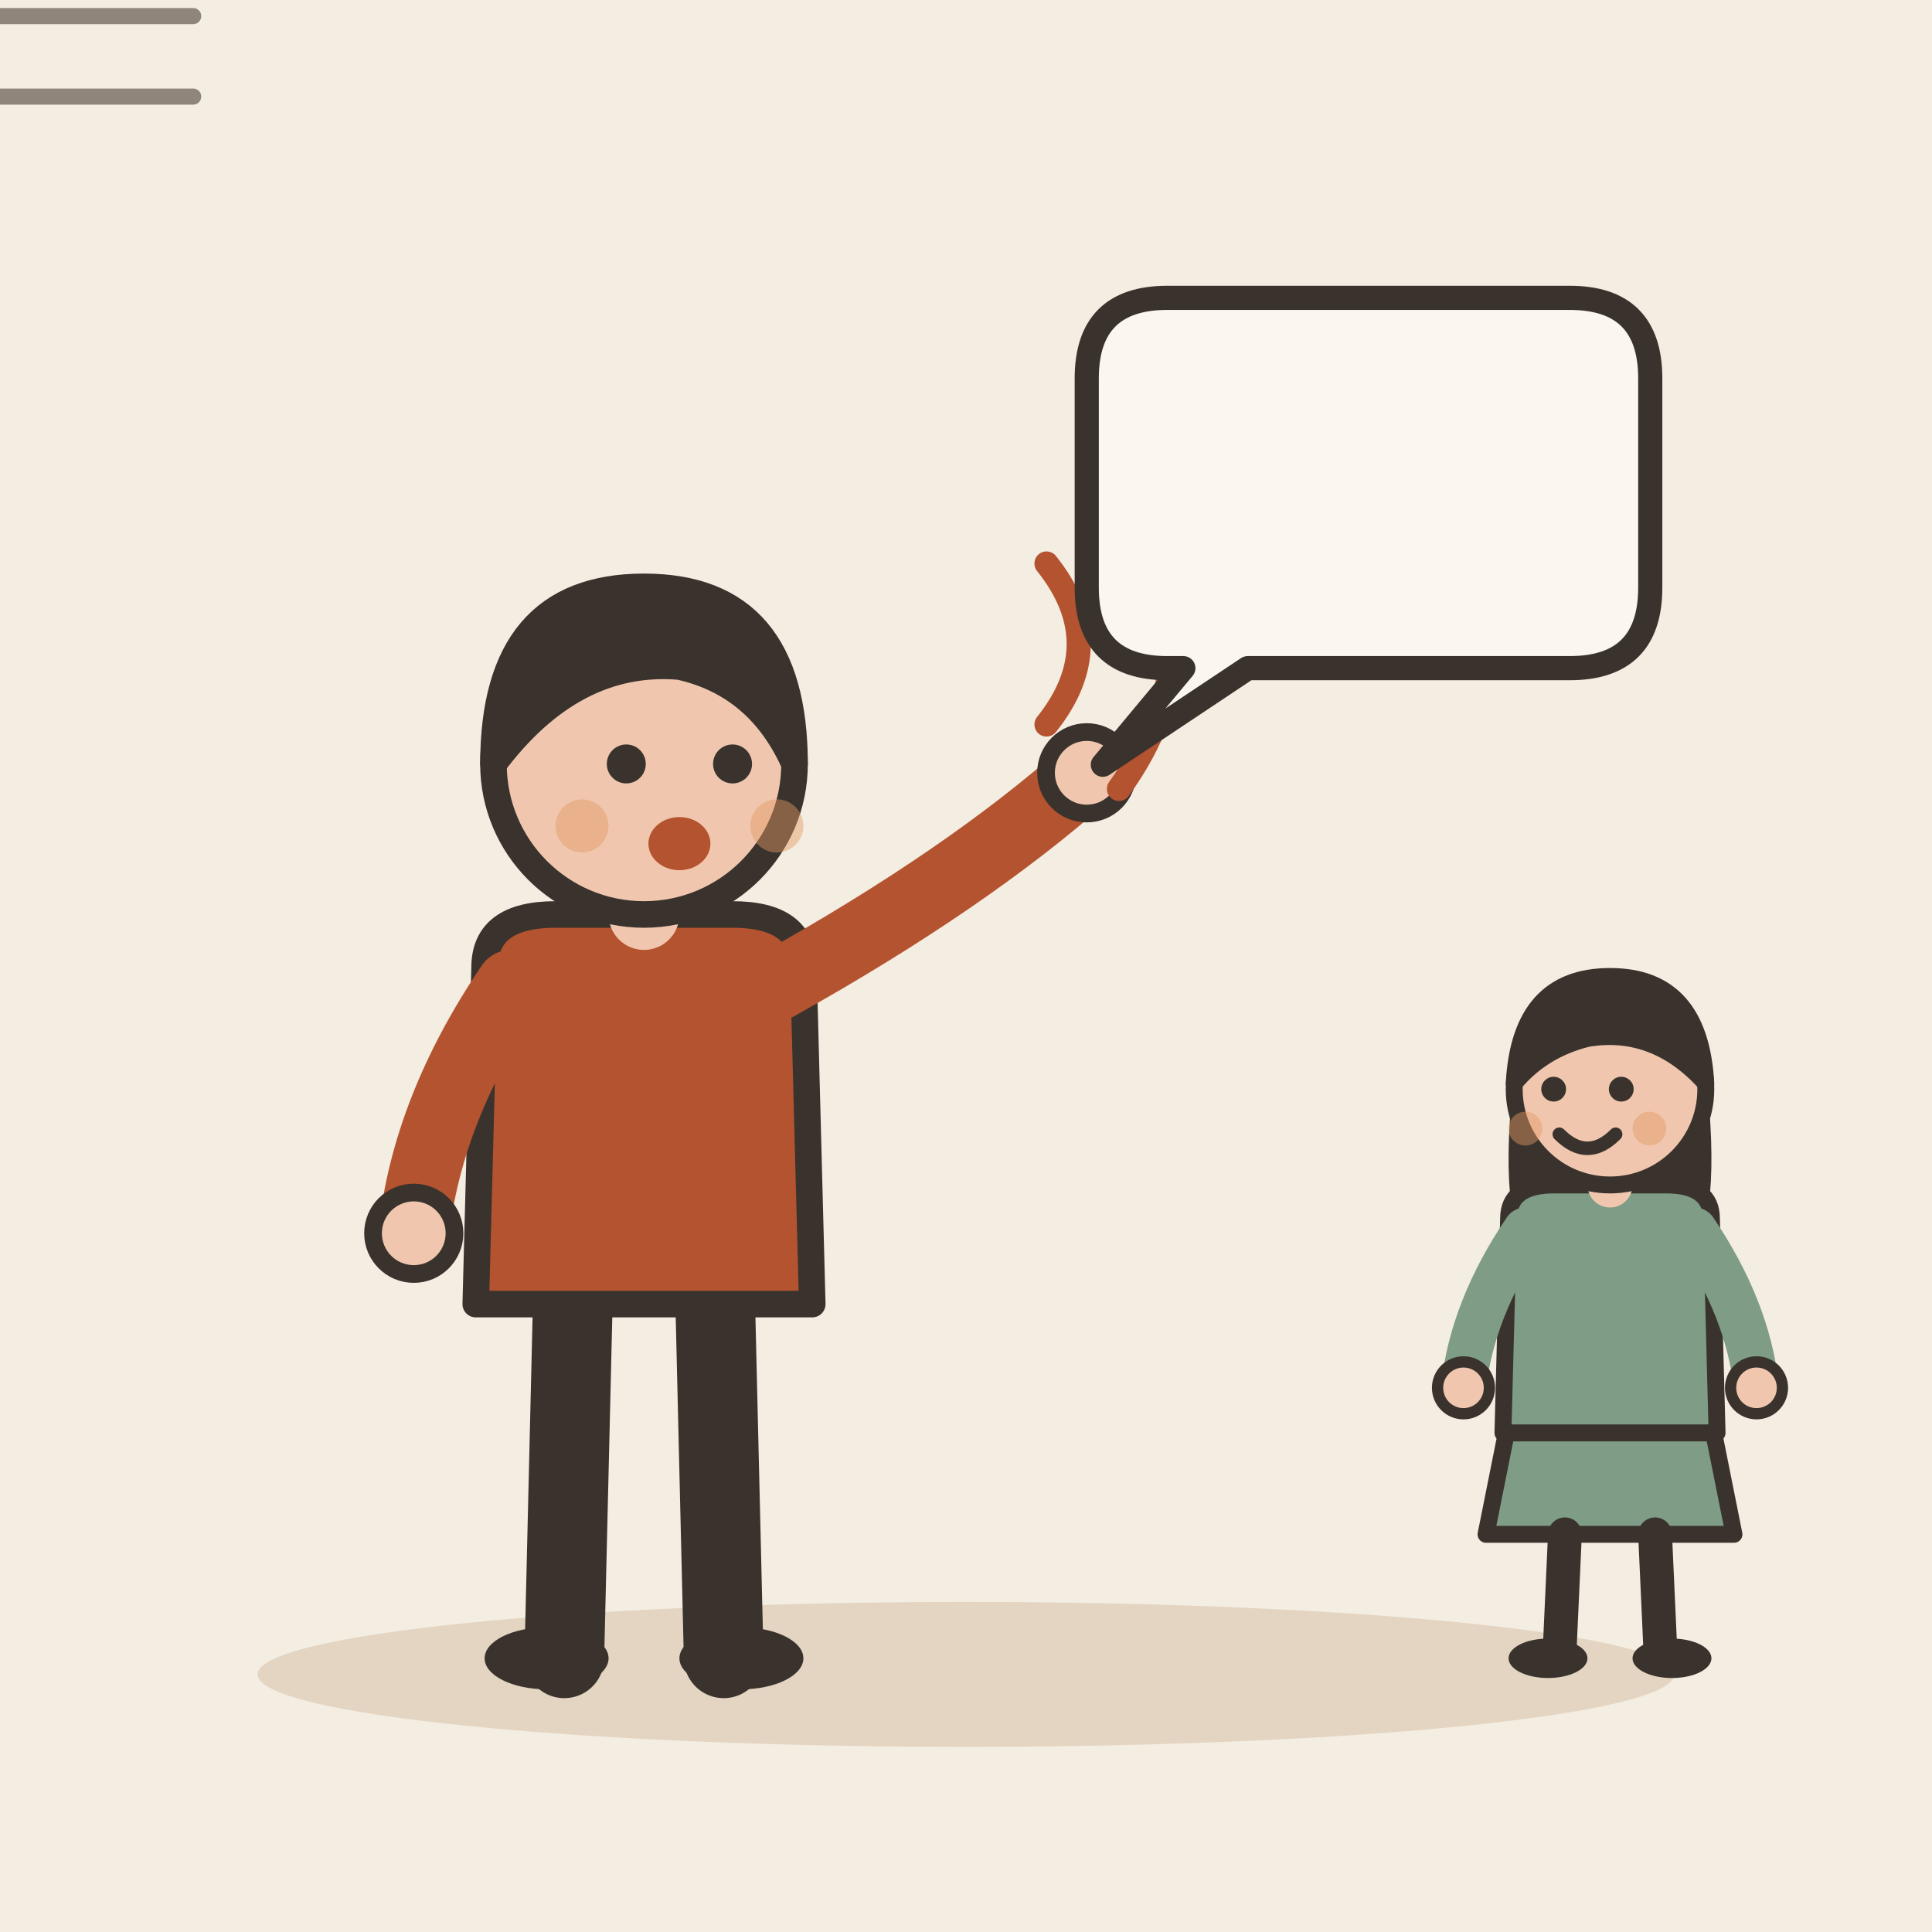
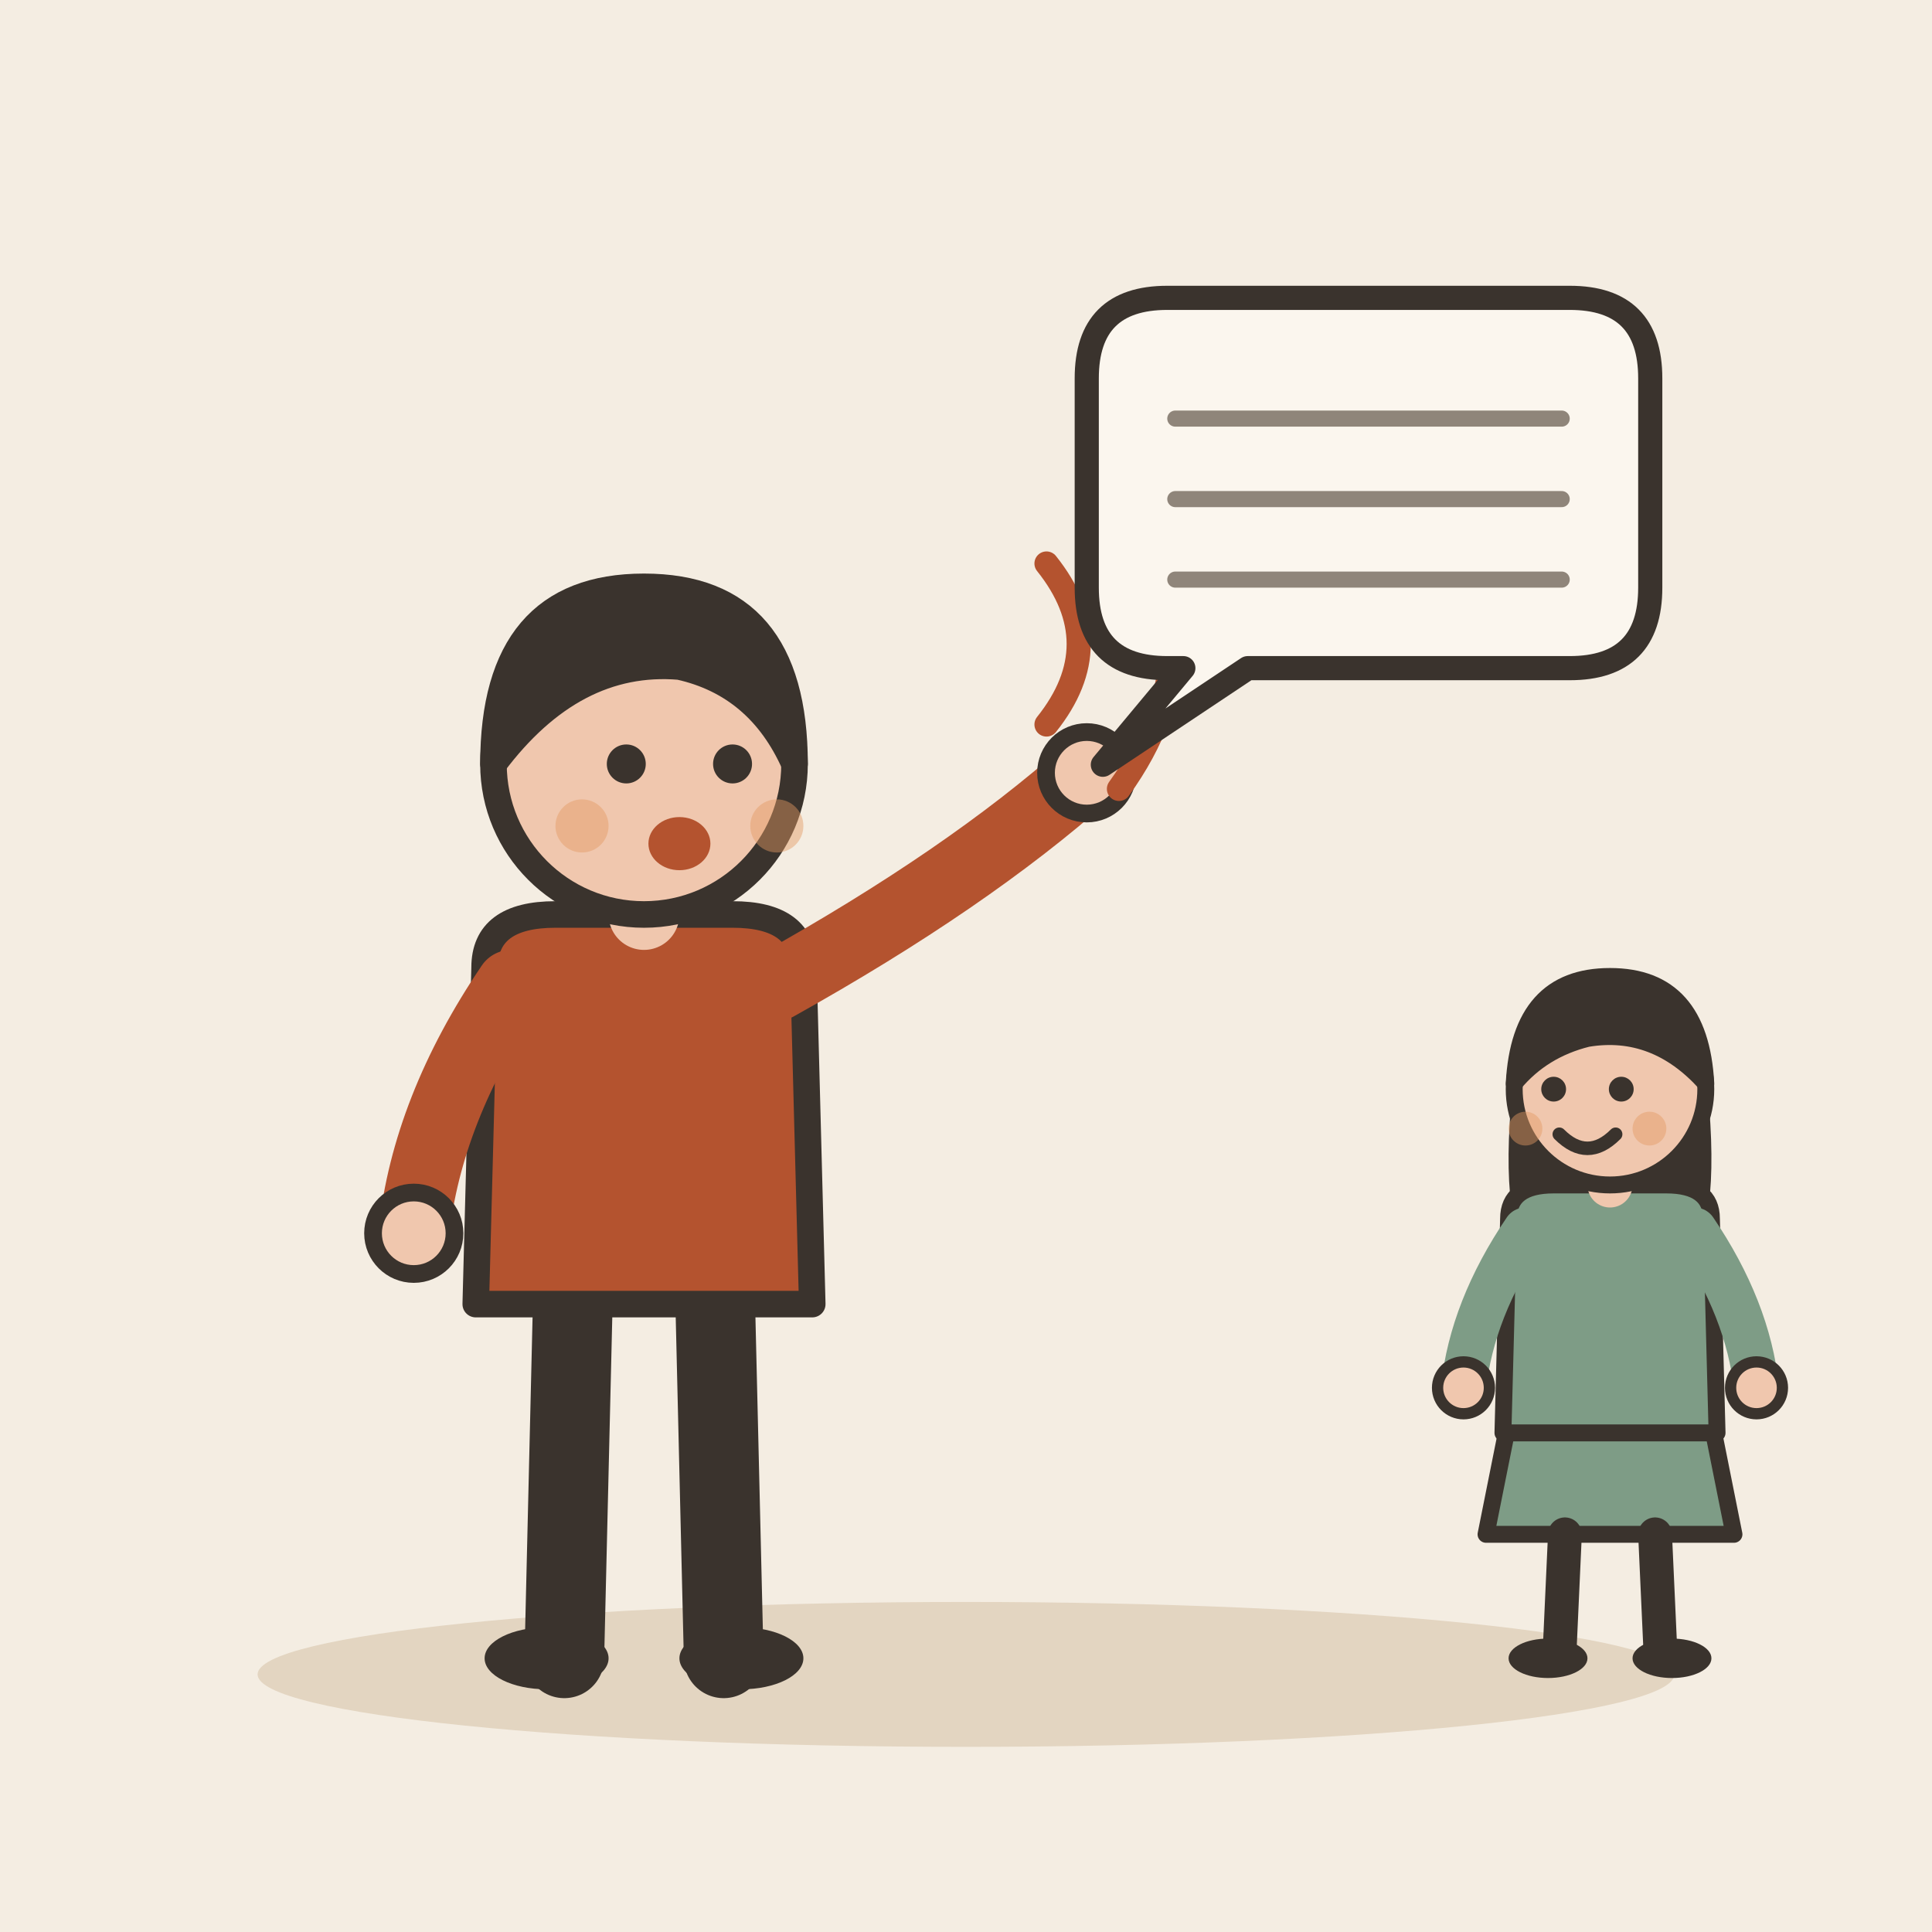
<svg xmlns="http://www.w3.org/2000/svg" viewBox="0 0 240 240" data-style="editorial">
  <rect width="240" height="240" fill="#F4EDE2" />
  <ellipse cx="120" cy="208" rx="88" ry="9" fill="#E3D5C1" />
  <g transform="translate(80 206) scale(1.1 1.1)">
    <path d="M-8 -42L-9 0" stroke="#3A332D" stroke-width="9" stroke-linecap="round" fill="none" />
    <path d="M8 -42L9 0" stroke="#3A332D" stroke-width="9" stroke-linecap="round" fill="none" />
    <ellipse cx="-11" cy="0" rx="7" ry="3.5" fill="#3A332D" />
    <ellipse cx="11" cy="0" rx="7" ry="3.5" fill="#3A332D" />
    <path d="M-18 -78Q-18 -84 -10 -84L10 -84Q18 -84 18 -78L19 -40L-19 -40Z" fill="#B4532F" stroke="#3A332D" stroke-width="3" stroke-linecap="round" stroke-linejoin="round" />
    <path d="M-15 -76Q-24.5 -62 -26 -48" fill="none" stroke="#B4532F" stroke-width="8" stroke-linecap="round" stroke-linejoin="round" />
    <circle cx="-26" cy="-48" r="4.6" fill="#F0C7AE" stroke="#3A332D" stroke-linecap="round" stroke-linejoin="round" stroke-width="2" />
    <path d="M15 -76Q36.5 -88 50 -100" fill="none" stroke="#B4532F" stroke-width="8" stroke-linecap="round" stroke-linejoin="round" />
    <circle cx="50" cy="-100" r="4.6" fill="#F0C7AE" stroke="#3A332D" stroke-linecap="round" stroke-linejoin="round" stroke-width="2" />
    <path d="M0 -84L0 -88" stroke="#F0C7AE" stroke-width="8" stroke-linecap="round" fill="none" />
    <circle cx="0" cy="-101" r="17" fill="#F0C7AE" stroke="#3A332D" stroke-width="3" stroke-linecap="round" stroke-linejoin="round" />
    <path d="M-17 -101Q-17 -121 0 -121Q17 -121 17 -101Q13 -110 4 -112Q-8 -113 -17 -101Z" fill="#3A332D" stroke="#3A332D" stroke-width="3" stroke-linecap="round" stroke-linejoin="round" />
    <circle cx="-2" cy="-101" r="2.2" fill="#3A332D" />
    <circle cx="10" cy="-101" r="2.2" fill="#3A332D" />
    <ellipse cx="4" cy="-92" rx="3.5" ry="3" fill="#B4532F" />
    <circle cx="-7" cy="-94" r="3" fill="#E39A62" opacity="0.45" />
    <circle cx="15" cy="-94" r="3" fill="#E39A62" opacity="0.45" />
  </g>
  <path d="M130 70Q138 80 130 90" fill="none" stroke="#B4532F" stroke-width="3" stroke-linecap="round" stroke-linejoin="round" />
  <path d="M139 62Q152 80 139 98" fill="none" stroke="#B4532F" stroke-width="3" stroke-linecap="round" stroke-linejoin="round" />
  <path d="M135 47Q135 37 145 37L195 37Q205 37 205 47L205 73Q205 83 195 83L155 83L137 95L147 83L145 83Q135 83 135 73Z" fill="#FBF6EE" stroke="#3A332D" stroke-width="3" stroke-linecap="round" stroke-linejoin="round" />
-   <path d="M-24 -8L24 -8" stroke="#8F857A" stroke-width="2" stroke-linecap="round" fill="none" />
-   <path d="M-24 2L24 2" stroke="#8F857A" stroke-width="2" stroke-linecap="round" fill="none" />
-   <path d="M-24 12L24 12" stroke="#8F857A" stroke-width="2" stroke-linecap="round" fill="none" />
+   <g transform="translate(170 60)">
+     <path d="M-24 -8L24 -8" stroke="#8F857A" stroke-width="2" stroke-linecap="round" fill="none" />
+     <path d="M-24 2L24 2" stroke="#8F857A" stroke-width="2" stroke-linecap="round" fill="none" />
+     <path d="M-24 12L24 12" stroke="#8F857A" stroke-width="2" stroke-linecap="round" fill="none" />
+   </g>
  <g transform="translate(200 206) scale(0.7 0.7)">
    <path d="M-18 -42L-22 -22L22 -22L18 -42Z" fill="#7E9C86" stroke="#3A332D" stroke-width="3" stroke-linecap="round" stroke-linejoin="round" />
    <path d="M-8 -22L-9 0" stroke="#3A332D" stroke-width="6" stroke-linecap="round" fill="none" />
    <path d="M8 -22L9 0" stroke="#3A332D" stroke-width="6" stroke-linecap="round" fill="none" />
    <ellipse cx="-11" cy="0" rx="7" ry="3.5" fill="#3A332D" />
    <ellipse cx="11" cy="0" rx="7" ry="3.5" fill="#3A332D" />
    <path d="M-17 -104Q-20 -78 -14 -70L-6 -78L6 -78L14 -70Q20 -78 17 -104Z" fill="#3A332D" />
    <path d="M-18 -78Q-18 -84 -10 -84L10 -84Q18 -84 18 -78L19 -40L-19 -40Z" fill="#7E9C86" stroke="#3A332D" stroke-width="3" stroke-linecap="round" stroke-linejoin="round" />
    <path d="M-15 -76Q-24.5 -62 -26 -48" fill="none" stroke="#7E9C86" stroke-width="8" stroke-linecap="round" stroke-linejoin="round" />
    <circle cx="-26" cy="-48" r="4.6" fill="#F0C7AE" stroke="#3A332D" stroke-linecap="round" stroke-linejoin="round" stroke-width="2" />
    <path d="M15 -76Q24.5 -62 26 -48" fill="none" stroke="#7E9C86" stroke-width="8" stroke-linecap="round" stroke-linejoin="round" />
    <circle cx="26" cy="-48" r="4.6" fill="#F0C7AE" stroke="#3A332D" stroke-linecap="round" stroke-linejoin="round" stroke-width="2" />
    <path d="M0 -84L0 -88" stroke="#F0C7AE" stroke-width="8" stroke-linecap="round" fill="none" />
    <circle cx="0" cy="-101" r="17" fill="#F0C7AE" stroke="#3A332D" stroke-width="3" stroke-linecap="round" stroke-linejoin="round" />
    <path d="M-17 -102Q-16 -121 0 -121Q16 -121 17 -102Q8 -112 -4 -110Q-12 -108 -17 -102Z" fill="#3A332D" stroke="#3A332D" stroke-width="3" stroke-linecap="round" stroke-linejoin="round" />
    <circle cx="-10" cy="-101" r="2.2" fill="#3A332D" />
    <circle cx="2" cy="-101" r="2.2" fill="#3A332D" />
    <path d="M-9 -93Q-4 -88 1 -93" fill="none" stroke="#3A332D" stroke-width="2.4" stroke-linecap="round" stroke-linejoin="round" />
    <circle cx="-15" cy="-94" r="3" fill="#E39A62" opacity="0.45" />
    <circle cx="7" cy="-94" r="3" fill="#E39A62" opacity="0.45" />
  </g>
</svg>
